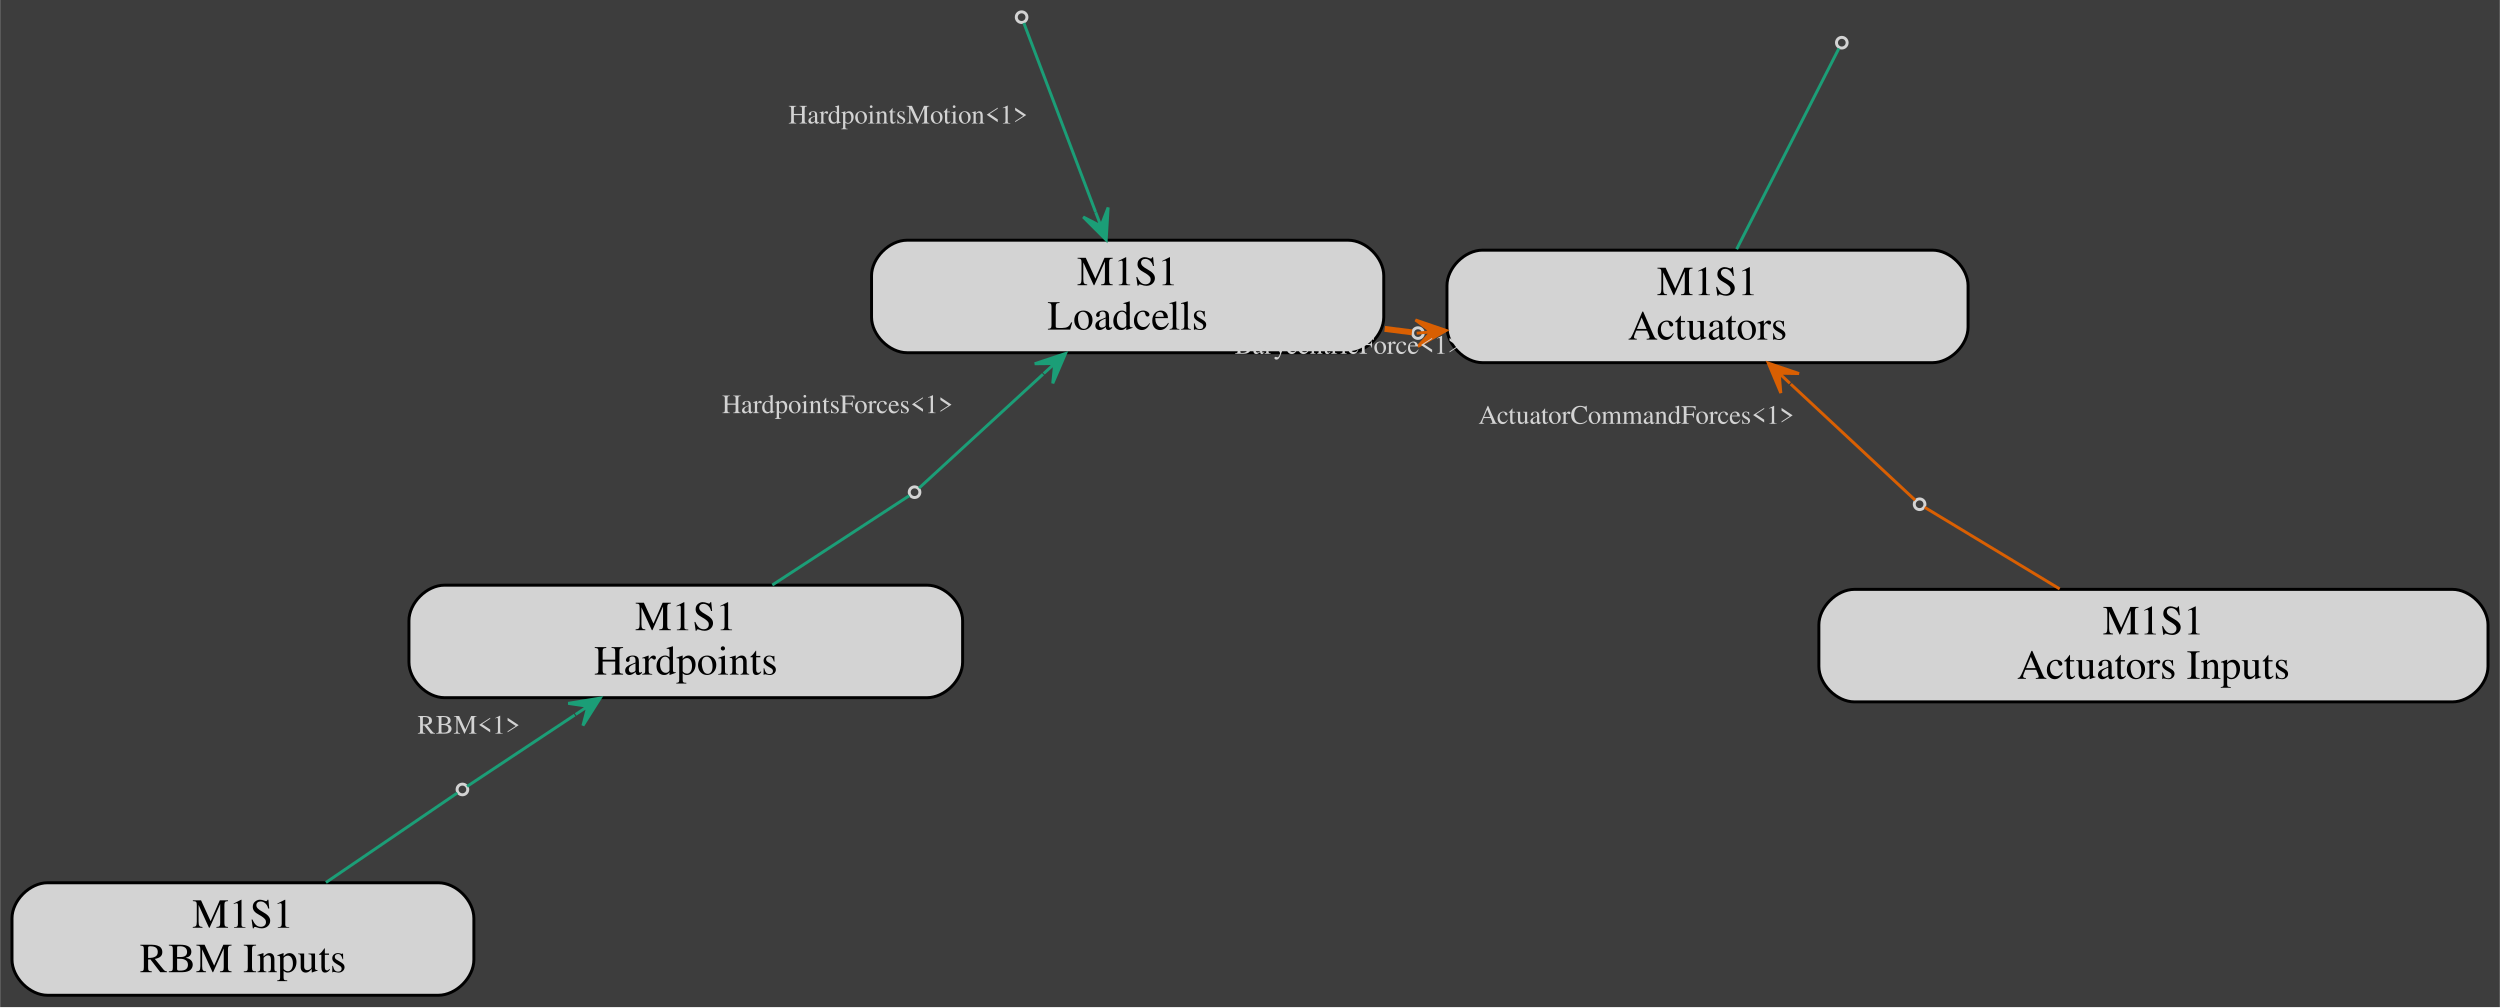
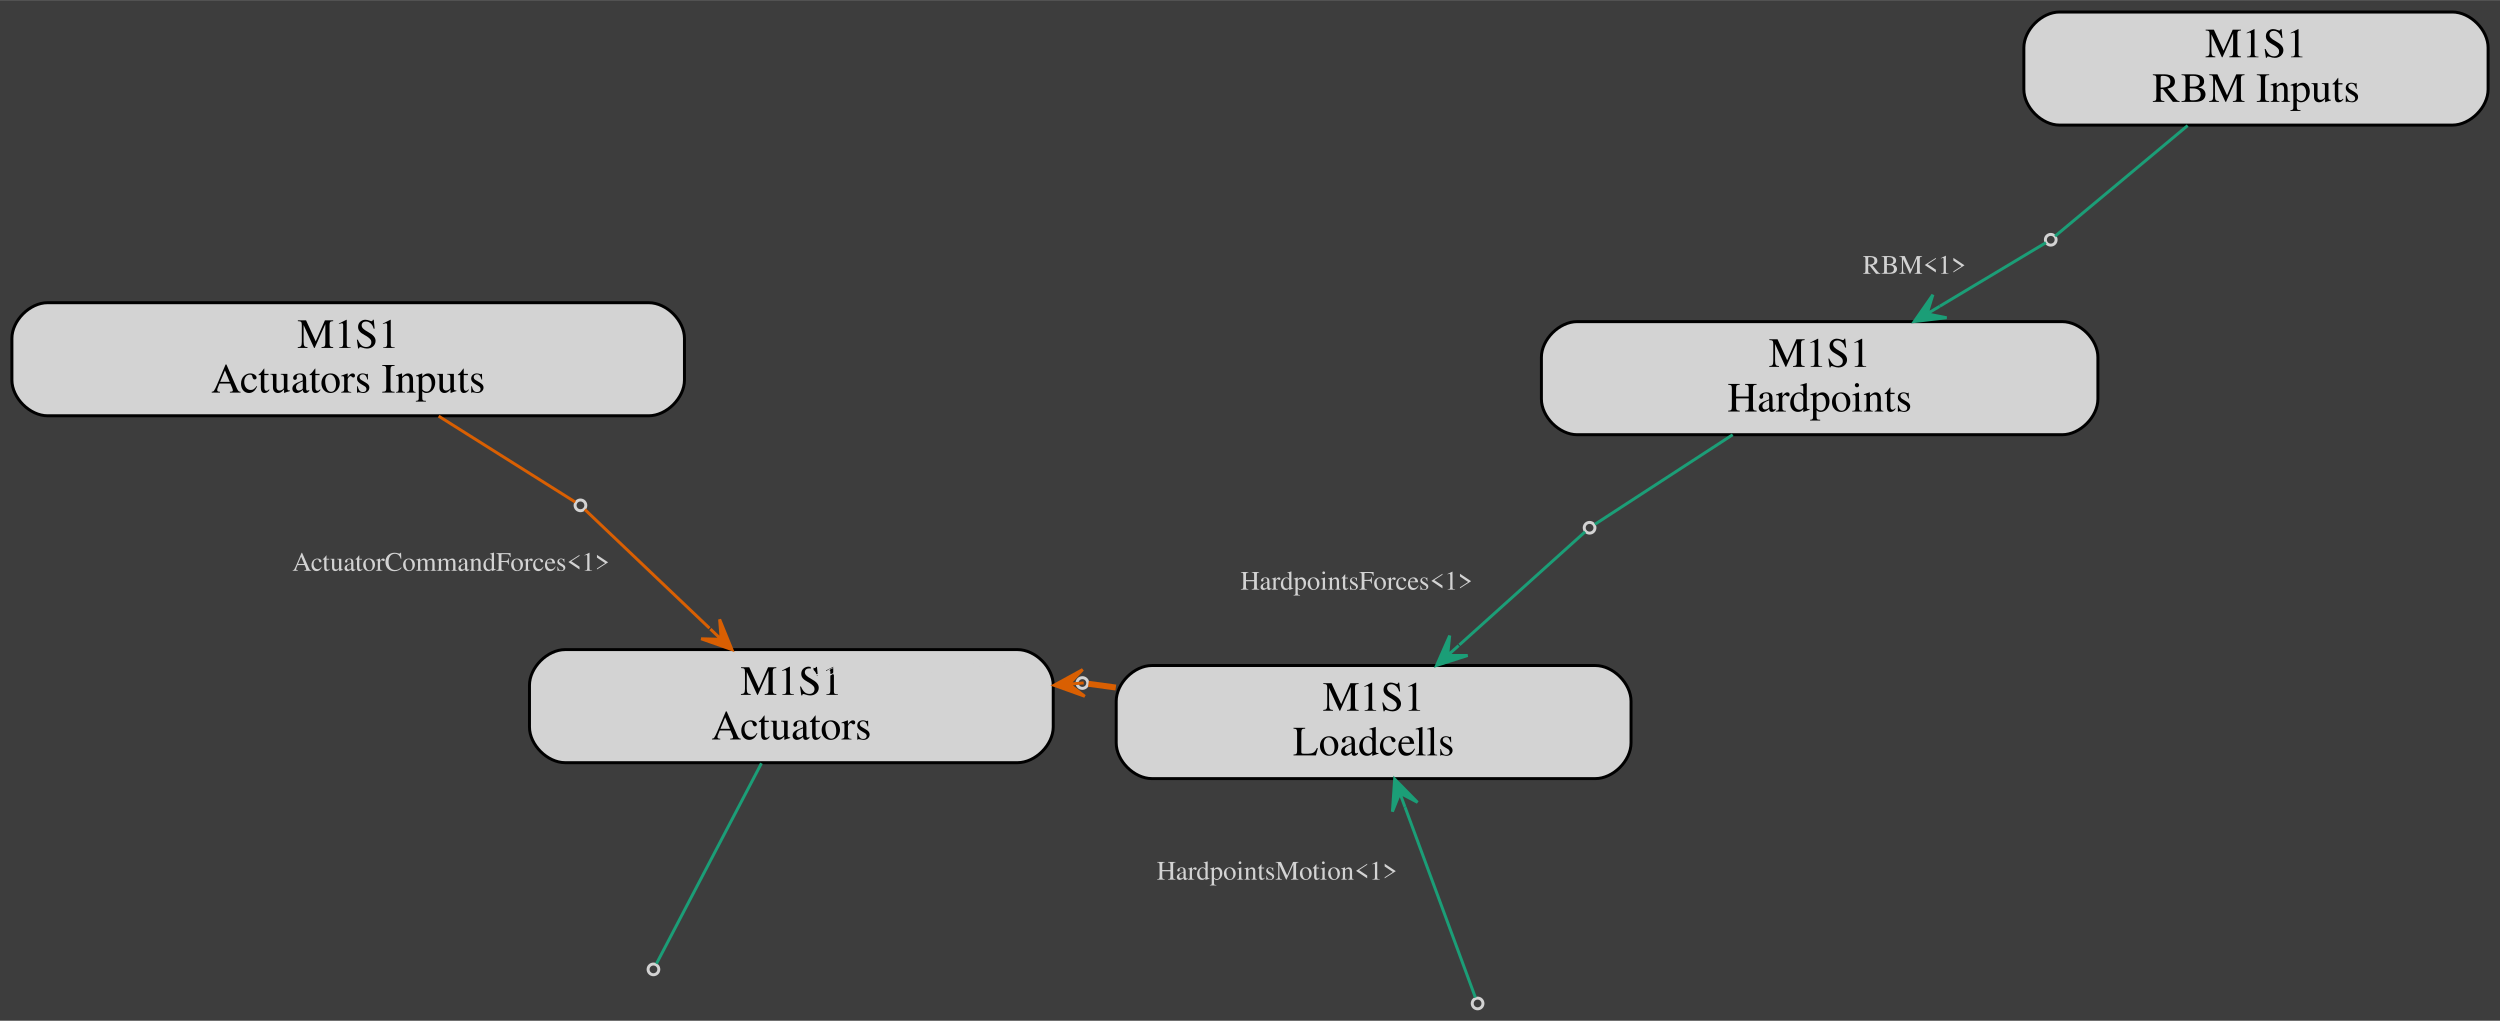
- <svg xmlns="http://www.w3.org/2000/svg" width="844pt" height="340pt" viewBox="0.00 0.00 844.27 340.15">
-   <g id="graph0" class="graph" transform="scale(1 1) rotate(0) translate(4 336.15)">
-     <polygon fill="#3d3d3d" stroke="transparent" points="-4,4 -4,-336.15 840.27,-336.15 840.27,4 -4,4" />
+ <svg xmlns="http://www.w3.org/2000/svg" width="840pt" height="343pt" viewBox="0.00 0.00 840.08 342.96">
+   <g id="graph0" class="graph" transform="scale(1 1) rotate(0) translate(4 338.96)">
+     <polygon fill="#3d3d3d" stroke="transparent" points="-4,4 -4,-338.96 836.08,-338.96 836.08,4 -4,4" />
    <g id="node1" class="node">
-       <path fill="lightgray" stroke="black" d="M144,-38C144,-38 12,-38 12,-38 6,-38 0,-32 0,-26 0,-26 0,-12 0,-12 0,-6 6,0 12,0 12,0 144,0 144,0 150,0 156,-6 156,-12 156,-12 156,-26 156,-26 156,-32 150,-38 144,-38" />
-       <text text-anchor="middle" x="78" y="-22.8" font-family="Times,serif" font-size="14.00">M1S1</text>
-       <text text-anchor="middle" x="78" y="-7.8" font-family="Times,serif" font-size="14.00">            RBM Inputs</text>
+       <path fill="lightgray" stroke="black" d="M820.08,-334.96C820.08,-334.96 688.08,-334.96 688.08,-334.96 682.08,-334.96 676.08,-328.96 676.08,-322.96 676.08,-322.96 676.08,-308.96 676.08,-308.96 676.08,-302.96 682.08,-296.96 688.08,-296.96 688.08,-296.96 820.08,-296.96 820.08,-296.96 826.08,-296.96 832.08,-302.96 832.08,-308.96 832.08,-308.96 832.08,-322.96 832.08,-322.96 832.08,-328.96 826.08,-334.96 820.08,-334.96" />
+       <text text-anchor="middle" x="754.08" y="-319.76" font-family="Times,serif" font-size="14.00">M1S1</text>
+       <text text-anchor="middle" x="754.08" y="-304.76" font-family="Times,serif" font-size="14.00">            RBM Inputs</text>
    </g>
    <g id="node6" class="node">
-       <ellipse fill="#3d3d3d" stroke="lightgray" cx="152.13" cy="-69.51" rx="1.8" ry="1.8" />
+       <ellipse fill="#3d3d3d" stroke="lightgray" cx="685.12" cy="-258.43" rx="1.8" ry="1.8" />
    </g>
    <g id="edge1" class="edge">
-       <path fill="none" stroke="#1b9e77" d="M106.03,-38.09C123.74,-50.16 144.39,-64.23 150.41,-68.33" />
+       <path fill="none" stroke="#1b9e77" d="M731.12,-296.8C713.88,-282.42 692.3,-264.42 686.57,-259.64" />
    </g>
    <g id="node2" class="node">
-       <path fill="lightgray" stroke="black" d="M309.07,-138.51C309.07,-138.51 146.07,-138.51 146.07,-138.51 140.07,-138.51 134.07,-132.51 134.07,-126.51 134.07,-126.51 134.07,-112.51 134.07,-112.51 134.07,-106.51 140.07,-100.51 146.07,-100.51 146.07,-100.51 309.07,-100.51 309.07,-100.51 315.07,-100.51 321.07,-106.51 321.07,-112.51 321.07,-112.51 321.07,-126.51 321.07,-126.51 321.07,-132.51 315.07,-138.51 309.07,-138.51" />
-       <text text-anchor="middle" x="227.57" y="-123.31" font-family="Times,serif" font-size="14.00">M1S1</text>
-       <text text-anchor="middle" x="227.57" y="-108.31" font-family="Times,serif" font-size="14.00">                    Hardpoints</text>
+       <path fill="lightgray" stroke="black" d="M688.96,-230.92C688.96,-230.92 525.96,-230.92 525.96,-230.92 519.96,-230.92 513.96,-224.92 513.96,-218.92 513.96,-218.92 513.96,-204.92 513.96,-204.92 513.96,-198.92 519.96,-192.92 525.96,-192.92 525.96,-192.92 688.96,-192.92 688.96,-192.92 694.96,-192.92 700.96,-198.92 700.96,-204.92 700.96,-204.92 700.96,-218.92 700.96,-218.92 700.96,-224.92 694.96,-230.92 688.96,-230.92" />
+       <text text-anchor="middle" x="607.46" y="-215.72" font-family="Times,serif" font-size="14.00">M1S1</text>
+       <text text-anchor="middle" x="607.46" y="-200.72" font-family="Times,serif" font-size="14.00">                    Hardpoints</text>
    </g>
    <g id="node7" class="node">
-       <ellipse fill="#3d3d3d" stroke="lightgray" cx="304.84" cy="-169.91" rx="1.8" ry="1.8" />
+       <ellipse fill="#3d3d3d" stroke="lightgray" cx="530.15" cy="-161.65" rx="1.8" ry="1.8" />
    </g>
    <g id="edge2" class="edge">
-       <path fill="none" stroke="#1b9e77" d="M256.79,-138.56C275.25,-150.61 296.77,-164.64 303.04,-168.73" />
+       <path fill="none" stroke="#1b9e77" d="M578.24,-192.92C559.76,-180.9 538.23,-166.9 531.95,-162.82" />
    </g>
    <g id="node3" class="node">
-       <path fill="lightgray" stroke="black" d="M451.31,-255.02C451.31,-255.02 302.31,-255.02 302.31,-255.02 296.31,-255.02 290.31,-249.02 290.31,-243.02 290.31,-243.02 290.31,-229.02 290.31,-229.02 290.31,-223.02 296.31,-217.02 302.31,-217.02 302.31,-217.02 451.31,-217.02 451.31,-217.02 457.31,-217.02 463.31,-223.02 463.31,-229.02 463.31,-229.02 463.31,-243.02 463.31,-243.02 463.31,-249.02 457.31,-255.02 451.31,-255.02" />
-       <text text-anchor="middle" x="376.81" y="-239.82" font-family="Times,serif" font-size="14.00">M1S1</text>
-       <text text-anchor="middle" x="376.81" y="-224.82" font-family="Times,serif" font-size="14.00">                    Loadcells</text>
+       <path fill="lightgray" stroke="black" d="M532.08,-115.36C532.08,-115.36 383.08,-115.36 383.08,-115.36 377.08,-115.36 371.08,-109.36 371.08,-103.36 371.08,-103.36 371.08,-89.36 371.08,-89.36 371.08,-83.36 377.08,-77.36 383.08,-77.36 383.08,-77.36 532.08,-77.36 532.08,-77.36 538.08,-77.36 544.08,-83.36 544.08,-89.36 544.08,-89.36 544.08,-103.36 544.08,-103.36 544.08,-109.36 538.08,-115.36 532.08,-115.36" />
+       <text text-anchor="middle" x="457.58" y="-100.16" font-family="Times,serif" font-size="14.00">M1S1</text>
+       <text text-anchor="middle" x="457.58" y="-85.16" font-family="Times,serif" font-size="14.00">                    Loadcells</text>
    </g>
    <g id="node8" class="node">
-       <ellipse fill="#3d3d3d" stroke="lightgray" cx="474.86" cy="-223.65" rx="1.8" ry="1.8" />
+       <ellipse fill="#3d3d3d" stroke="lightgray" cx="359.72" cy="-109.48" rx="1.8" ry="1.8" />
    </g>
    <g id="edge3" class="edge">
-       <path fill="none" stroke="#d95f02" stroke-width="2" d="M463.61,-225.07C467.7,-224.55 470.9,-224.15 472.82,-223.9" />
+       <path fill="none" stroke="#d95f02" stroke-width="2" d="M370.95,-107.97C366.87,-108.52 363.67,-108.95 361.75,-109.2" />
    </g>
    <g id="node4" class="node">
-       <path fill="lightgray" stroke="black" d="M824.27,-137.09C824.27,-137.09 622.27,-137.09 622.27,-137.09 616.27,-137.09 610.27,-131.09 610.27,-125.09 610.27,-125.09 610.27,-111.09 610.27,-111.09 610.27,-105.09 616.27,-99.09 622.27,-99.09 622.27,-99.09 824.27,-99.09 824.27,-99.09 830.27,-99.09 836.27,-105.09 836.27,-111.09 836.27,-111.09 836.27,-125.09 836.27,-125.09 836.27,-131.09 830.27,-137.09 824.27,-137.09" />
-       <text text-anchor="middle" x="723.27" y="-121.89" font-family="Times,serif" font-size="14.00">M1S1</text>
-       <text text-anchor="middle" x="723.27" y="-106.89" font-family="Times,serif" font-size="14.00">                    Actuators Inputs</text>
+       <path fill="lightgray" stroke="black" d="M214,-237.28C214,-237.28 12,-237.28 12,-237.28 6,-237.28 0,-231.28 0,-225.28 0,-225.28 0,-211.28 0,-211.28 0,-205.28 6,-199.28 12,-199.28 12,-199.28 214,-199.28 214,-199.28 220,-199.28 226,-205.28 226,-211.28 226,-211.28 226,-225.28 226,-225.28 226,-231.28 220,-237.28 214,-237.28" />
+       <text text-anchor="middle" x="113" y="-222.08" font-family="Times,serif" font-size="14.00">M1S1</text>
+       <text text-anchor="middle" x="113" y="-207.08" font-family="Times,serif" font-size="14.00">                    Actuators Inputs</text>
    </g>
    <g id="node9" class="node">
-       <ellipse fill="#3d3d3d" stroke="lightgray" cx="644.29" cy="-165.84" rx="1.8" ry="1.8" />
+       <ellipse fill="#3d3d3d" stroke="lightgray" cx="191.05" cy="-169.18" rx="1.8" ry="1.8" />
    </g>
    <g id="edge4" class="edge">
-       <path fill="none" stroke="#d95f02" d="M691.6,-137.24C673.06,-148.44 652.12,-161.1 646.03,-164.78" />
+       <path fill="none" stroke="#d95f02" d="M143.4,-199.16C161.89,-187.53 183.1,-174.18 189.27,-170.3" />
    </g>
    <g id="node5" class="node">
-       <path fill="lightgray" stroke="black" d="M648.66,-251.66C648.66,-251.66 496.66,-251.66 496.66,-251.66 490.66,-251.66 484.66,-245.66 484.66,-239.66 484.66,-239.66 484.66,-225.66 484.66,-225.66 484.66,-219.66 490.66,-213.66 496.66,-213.66 496.66,-213.66 648.66,-213.66 648.66,-213.66 654.66,-213.66 660.66,-219.66 660.66,-225.66 660.66,-225.66 660.66,-239.66 660.66,-239.66 660.66,-245.66 654.66,-251.66 648.66,-251.66" />
-       <text text-anchor="middle" x="572.66" y="-236.46" font-family="Times,serif" font-size="14.00">M1S1</text>
-       <text text-anchor="middle" x="572.66" y="-221.46" font-family="Times,serif" font-size="14.00">                    Actuators</text>
+       <path fill="lightgray" stroke="black" d="M337.92,-120.71C337.92,-120.71 185.92,-120.71 185.92,-120.71 179.92,-120.71 173.92,-114.71 173.92,-108.71 173.92,-108.71 173.92,-94.71 173.92,-94.71 173.92,-88.71 179.92,-82.71 185.92,-82.71 185.92,-82.71 337.92,-82.71 337.92,-82.71 343.92,-82.71 349.92,-88.71 349.92,-94.71 349.92,-94.71 349.92,-108.71 349.92,-108.71 349.92,-114.71 343.92,-120.71 337.92,-120.71" />
+       <text text-anchor="middle" x="261.92" y="-105.51" font-family="Times,serif" font-size="14.00">M1S1</text>
+       <text text-anchor="middle" x="261.92" y="-90.51" font-family="Times,serif" font-size="14.00">                    Actuators</text>
    </g>
    <g id="node10" class="node">
-       <ellipse fill="#3d3d3d" stroke="lightgray" cx="618.02" cy="-321.73" rx="1.8" ry="1.8" />
+       <ellipse fill="#3d3d3d" stroke="lightgray" cx="215.58" cy="-13.25" rx="1.8" ry="1.8" />
    </g>
    <g id="edge5" class="edge">
-       <path fill="none" stroke="#1b9e77" d="M582.5,-251.99C594.18,-274.91 612.62,-311.12 617.04,-319.81" />
+       <path fill="none" stroke="#1b9e77" d="M251.87,-82.51C239.94,-59.75 221.1,-23.79 216.58,-15.16" />
    </g>
    <g id="edge6" class="edge">
-       <path fill="none" stroke="#1b9e77" d="M153.71,-70.55C158.64,-73.82 174.36,-84.24 190.05,-94.64" />
-       <polygon fill="#1b9e77" stroke="#1b9e77" points="198.68,-100.36 187.86,-98.59 194.52,-97.6 190.35,-94.84 190.35,-94.84 190.35,-94.84 194.52,-97.6 192.83,-91.09 198.68,-100.36 198.68,-100.36" />
-       <text text-anchor="middle" x="154.35" y="-88.36" font-family="Times,serif" font-size="9.00" fill="lightgray">RBM&lt;1&gt;</text>
+       <path fill="none" stroke="#1b9e77" d="M683.5,-257.46C678.61,-254.53 663.4,-245.42 647.85,-236.11" />
+       <polygon fill="#1b9e77" stroke="#1b9e77" points="639.24,-230.95 650.13,-232.23 643.53,-233.52 647.82,-236.09 647.82,-236.09 647.82,-236.09 643.53,-233.52 645.51,-239.95 639.24,-230.95 639.24,-230.95" />
+       <text text-anchor="middle" x="639.35" y="-246.99" font-family="Times,serif" font-size="9.00" fill="lightgray">RBM&lt;1&gt;</text>
    </g>
    <g id="edge7" class="edge">
-       <path fill="none" stroke="#1b9e77" d="M306.34,-171.29C311.81,-176.31 331.17,-194.09 348.23,-209.76" />
-       <polygon fill="#1b9e77" stroke="#1b9e77" points="355.84,-216.75 345.43,-213.3 352.16,-213.37 348.47,-209.99 348.47,-209.99 348.47,-209.99 352.16,-213.37 351.52,-206.67 355.84,-216.75 355.84,-216.75" />
-       <text text-anchor="middle" x="278.87" y="-196.62" font-family="Times,serif" font-size="9.00" fill="lightgray">HardpointsForces&lt;1&gt;</text>
+       <path fill="none" stroke="#1b9e77" d="M528.64,-160.29C523.13,-155.33 503.6,-137.76 486.4,-122.29" />
+       <polygon fill="#1b9e77" stroke="#1b9e77" points="478.73,-115.39 489.17,-118.73 482.44,-118.73 486.16,-122.07 486.16,-122.07 486.16,-122.07 482.44,-118.73 483.15,-125.42 478.73,-115.39 478.73,-115.39" />
+       <text text-anchor="middle" x="451.9" y="-140.84" font-family="Times,serif" font-size="9.00" fill="lightgray">HardpointsForces&lt;1&gt;</text>
    </g>
    <g id="edge10" class="edge">
-       <path fill="none" stroke="#d95f02" d="M476.9,-223.84C477,-223.85 477.11,-223.85 477.22,-223.87" />
-       <polygon fill="#d95f02" stroke="#d95f02" points="484.38,-224.53 474.01,-228.09 479.41,-224.07 474.43,-223.61 474.43,-223.61 474.43,-223.61 479.41,-224.07 474.84,-219.13 484.38,-224.53 484.38,-224.53" />
-       <text text-anchor="middle" x="451.43" y="-216.66" font-family="Times,serif" font-size="9.00" fill="lightgray">BarycentricForce&lt;1&gt;</text>
+       <path fill="none" stroke="#d95f02" d="M357.68,-109.31C357.58,-109.31 357.47,-109.3 357.36,-109.29" />
+       <polygon fill="#d95f02" stroke="#d95f02" points="350.19,-108.72 360.52,-105.02 355.18,-109.11 360.16,-109.51 360.16,-109.51 360.16,-109.51 355.18,-109.11 359.81,-114 350.19,-108.72 350.19,-108.72" />
+       <text text-anchor="middle" x="305.9" y="-112.09" font-family="Times,serif" font-size="9.00" fill="lightgray">BarycentricForce&lt;1&gt;</text>
    </g>
    <g id="edge9" class="edge">
-       <path fill="none" stroke="#d95f02" d="M642.79,-167.23C637.32,-172.34 617.83,-190.52 600.78,-206.42" />
-       <polygon fill="#d95f02" stroke="#d95f02" points="593.18,-213.51 597.42,-203.4 596.84,-210.1 600.49,-206.69 600.49,-206.69 600.49,-206.69 596.84,-210.1 603.56,-209.98 593.18,-213.51 593.18,-213.51" />
-       <text text-anchor="middle" x="548.67" y="-193.01" font-family="Times,serif" font-size="9.00" fill="lightgray">ActuatorCommandForces&lt;1&gt;</text>
+       <path fill="none" stroke="#d95f02" d="M192.53,-167.77C197.97,-162.59 217.47,-144.03 234.41,-127.9" />
+       <polygon fill="#d95f02" stroke="#d95f02" points="241.96,-120.71 237.82,-130.87 238.34,-124.16 234.72,-127.61 234.72,-127.61 234.72,-127.61 238.34,-124.16 231.61,-124.35 241.96,-120.71 241.96,-120.71" />
+       <text text-anchor="middle" x="147.6" y="-147.18" font-family="Times,serif" font-size="9.00" fill="lightgray">ActuatorCommandForces&lt;1&gt;</text>
    </g>
    <g id="node11" class="node">
-       <ellipse fill="#3d3d3d" stroke="lightgray" cx="341" cy="-330.35" rx="1.8" ry="1.8" />
+       <ellipse fill="#3d3d3d" stroke="lightgray" cx="492.52" cy="-1.8" rx="1.8" ry="1.8" />
    </g>
    <g id="edge8" class="edge">
-       <path fill="none" stroke="#1b9e77" d="M341.75,-328.38C344.84,-320.24 356.87,-288.54 365.99,-264.53" />
-       <polygon fill="#1b9e77" stroke="#1b9e77" points="369.56,-255.12 370.22,-266.07 367.79,-259.8 366.01,-264.47 366.01,-264.47 366.01,-264.47 367.79,-259.8 361.8,-262.87 369.56,-255.12 369.56,-255.12" />
-       <text text-anchor="middle" x="302.7" y="-294.44" font-family="Times,serif" font-size="9.00" fill="lightgray">HardpointsMotion&lt;1&gt;</text>
+       <path fill="none" stroke="#1b9e77" d="M491.79,-3.77C488.77,-11.93 477.03,-43.71 468.14,-67.78" />
+       <polygon fill="#1b9e77" stroke="#1b9e77" points="464.65,-77.2 463.9,-66.26 466.39,-72.51 468.12,-67.82 468.12,-67.82 468.12,-67.82 466.39,-72.51 472.34,-69.38 464.65,-77.2 464.65,-77.2" />
+       <text text-anchor="middle" x="425.18" y="-43.4" font-family="Times,serif" font-size="9.00" fill="lightgray">HardpointsMotion&lt;1&gt;</text>
    </g>
  </g>
</svg>
